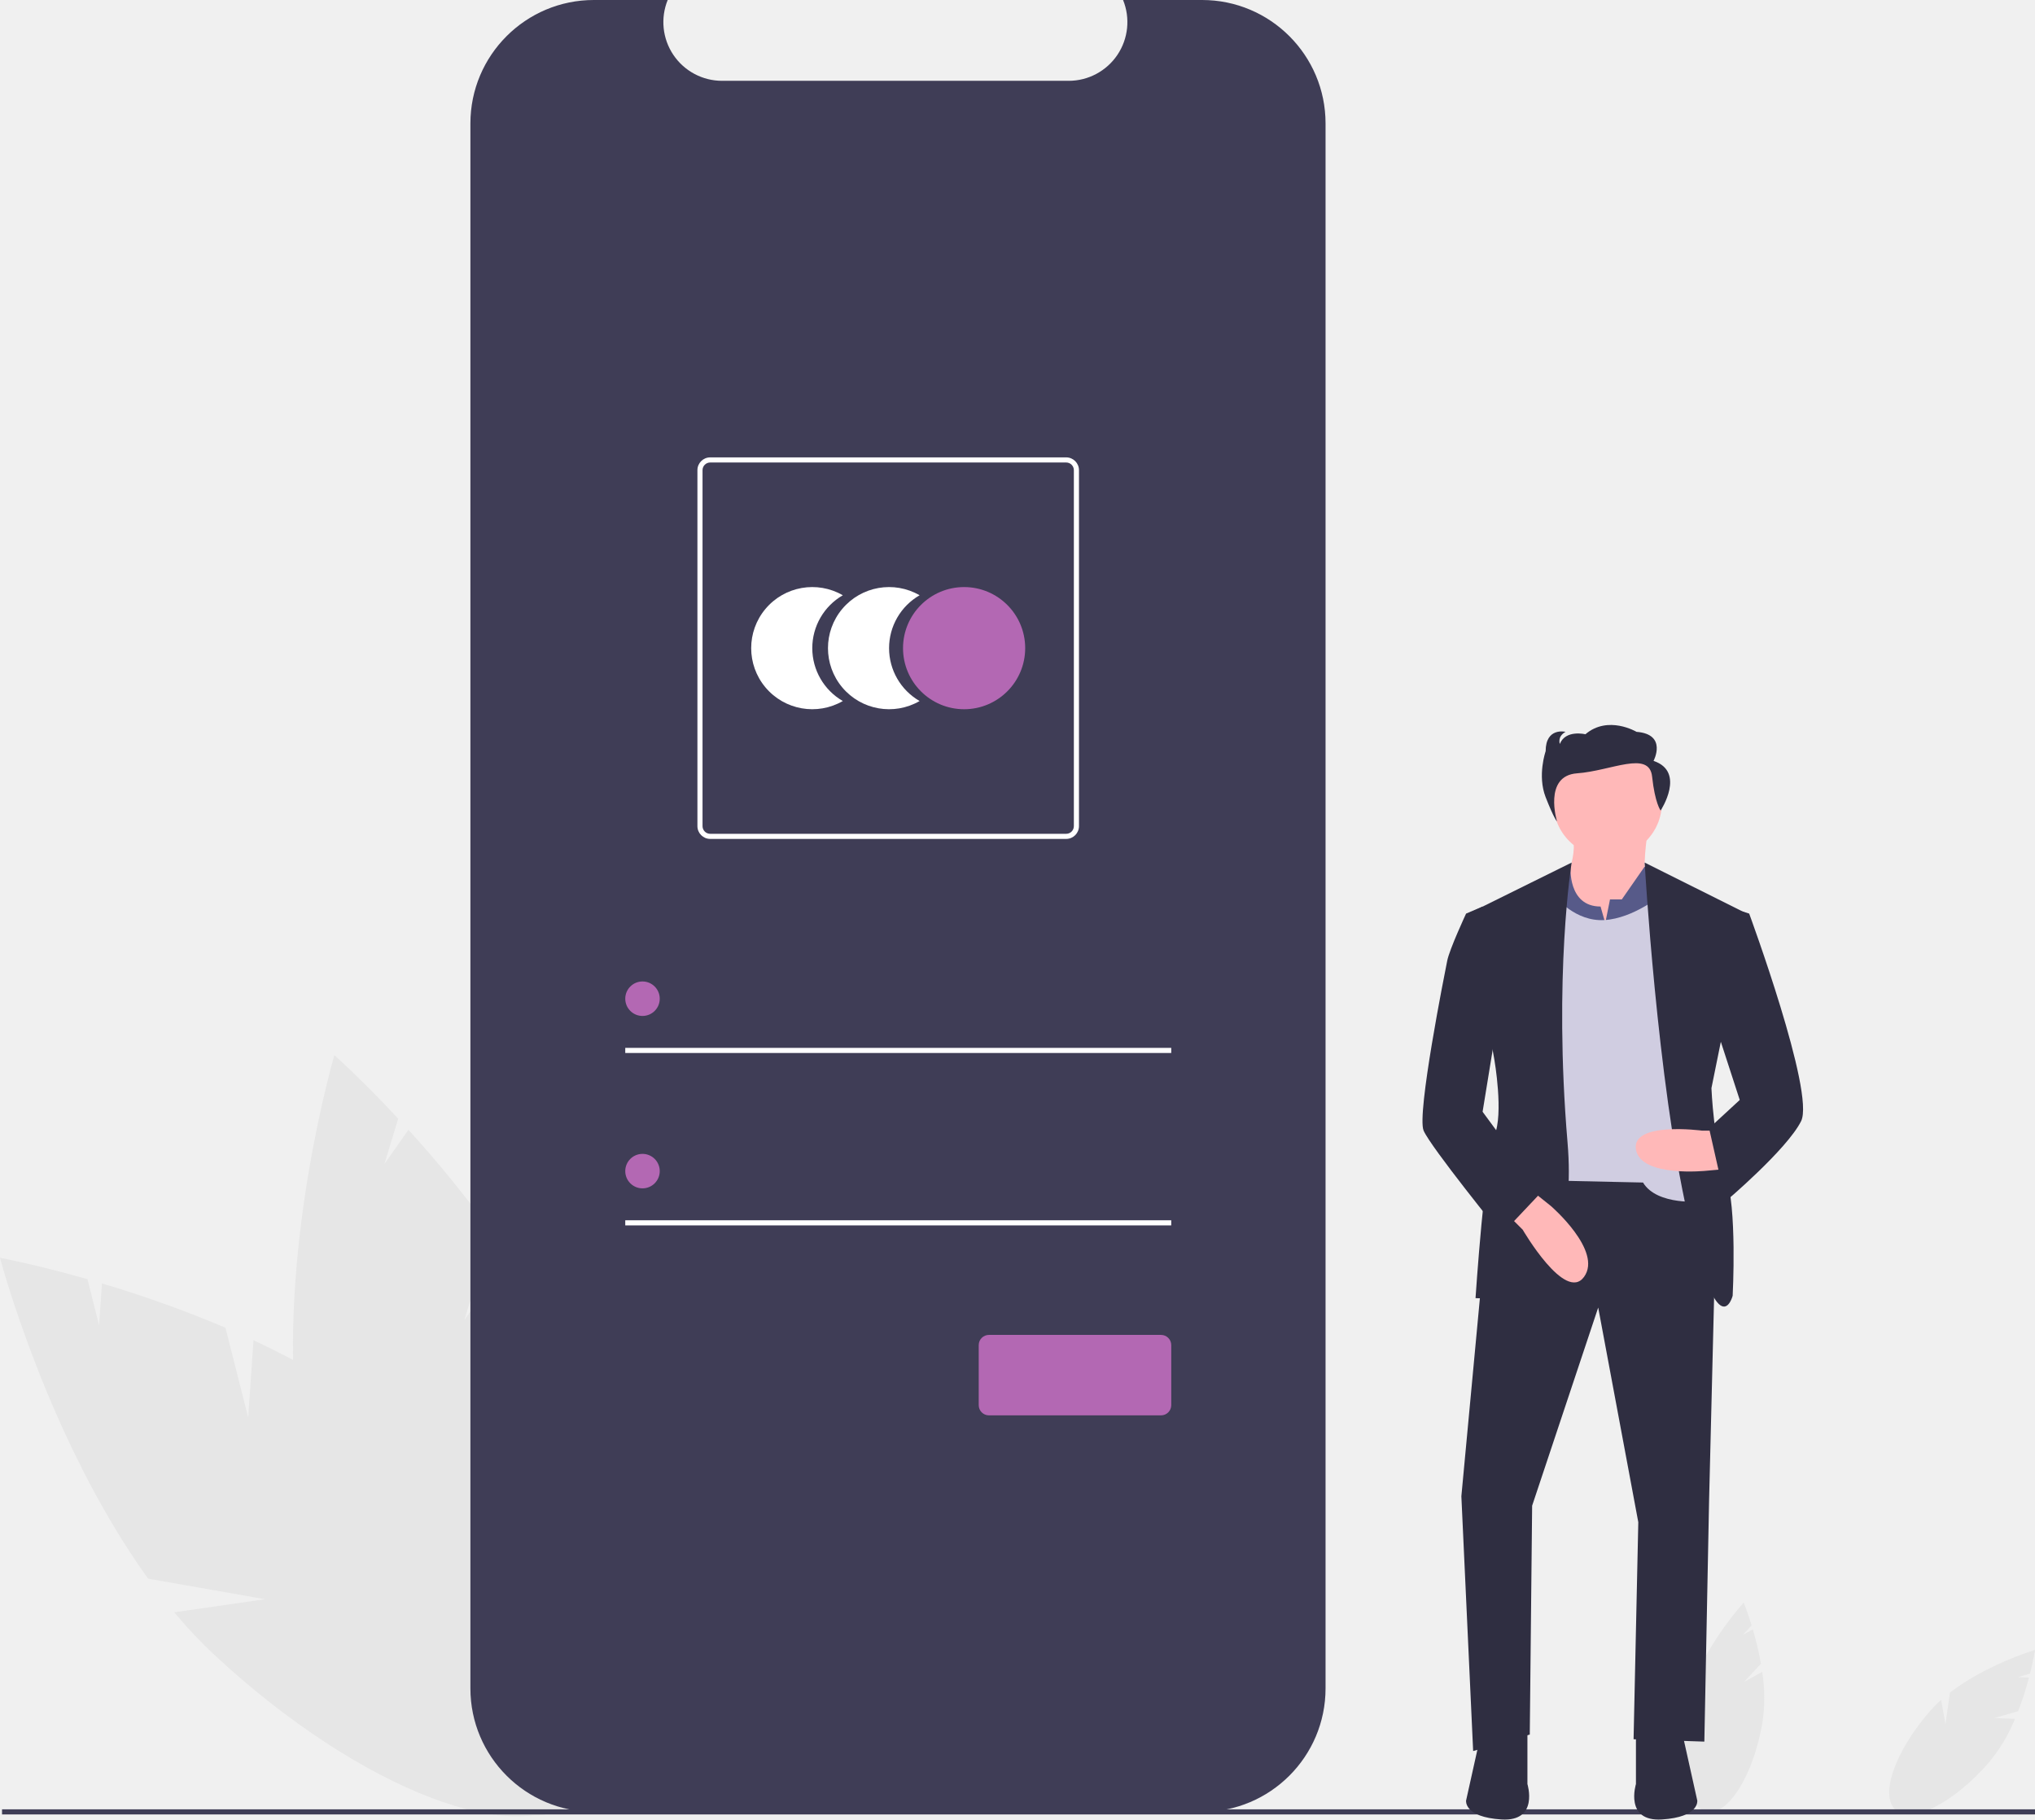
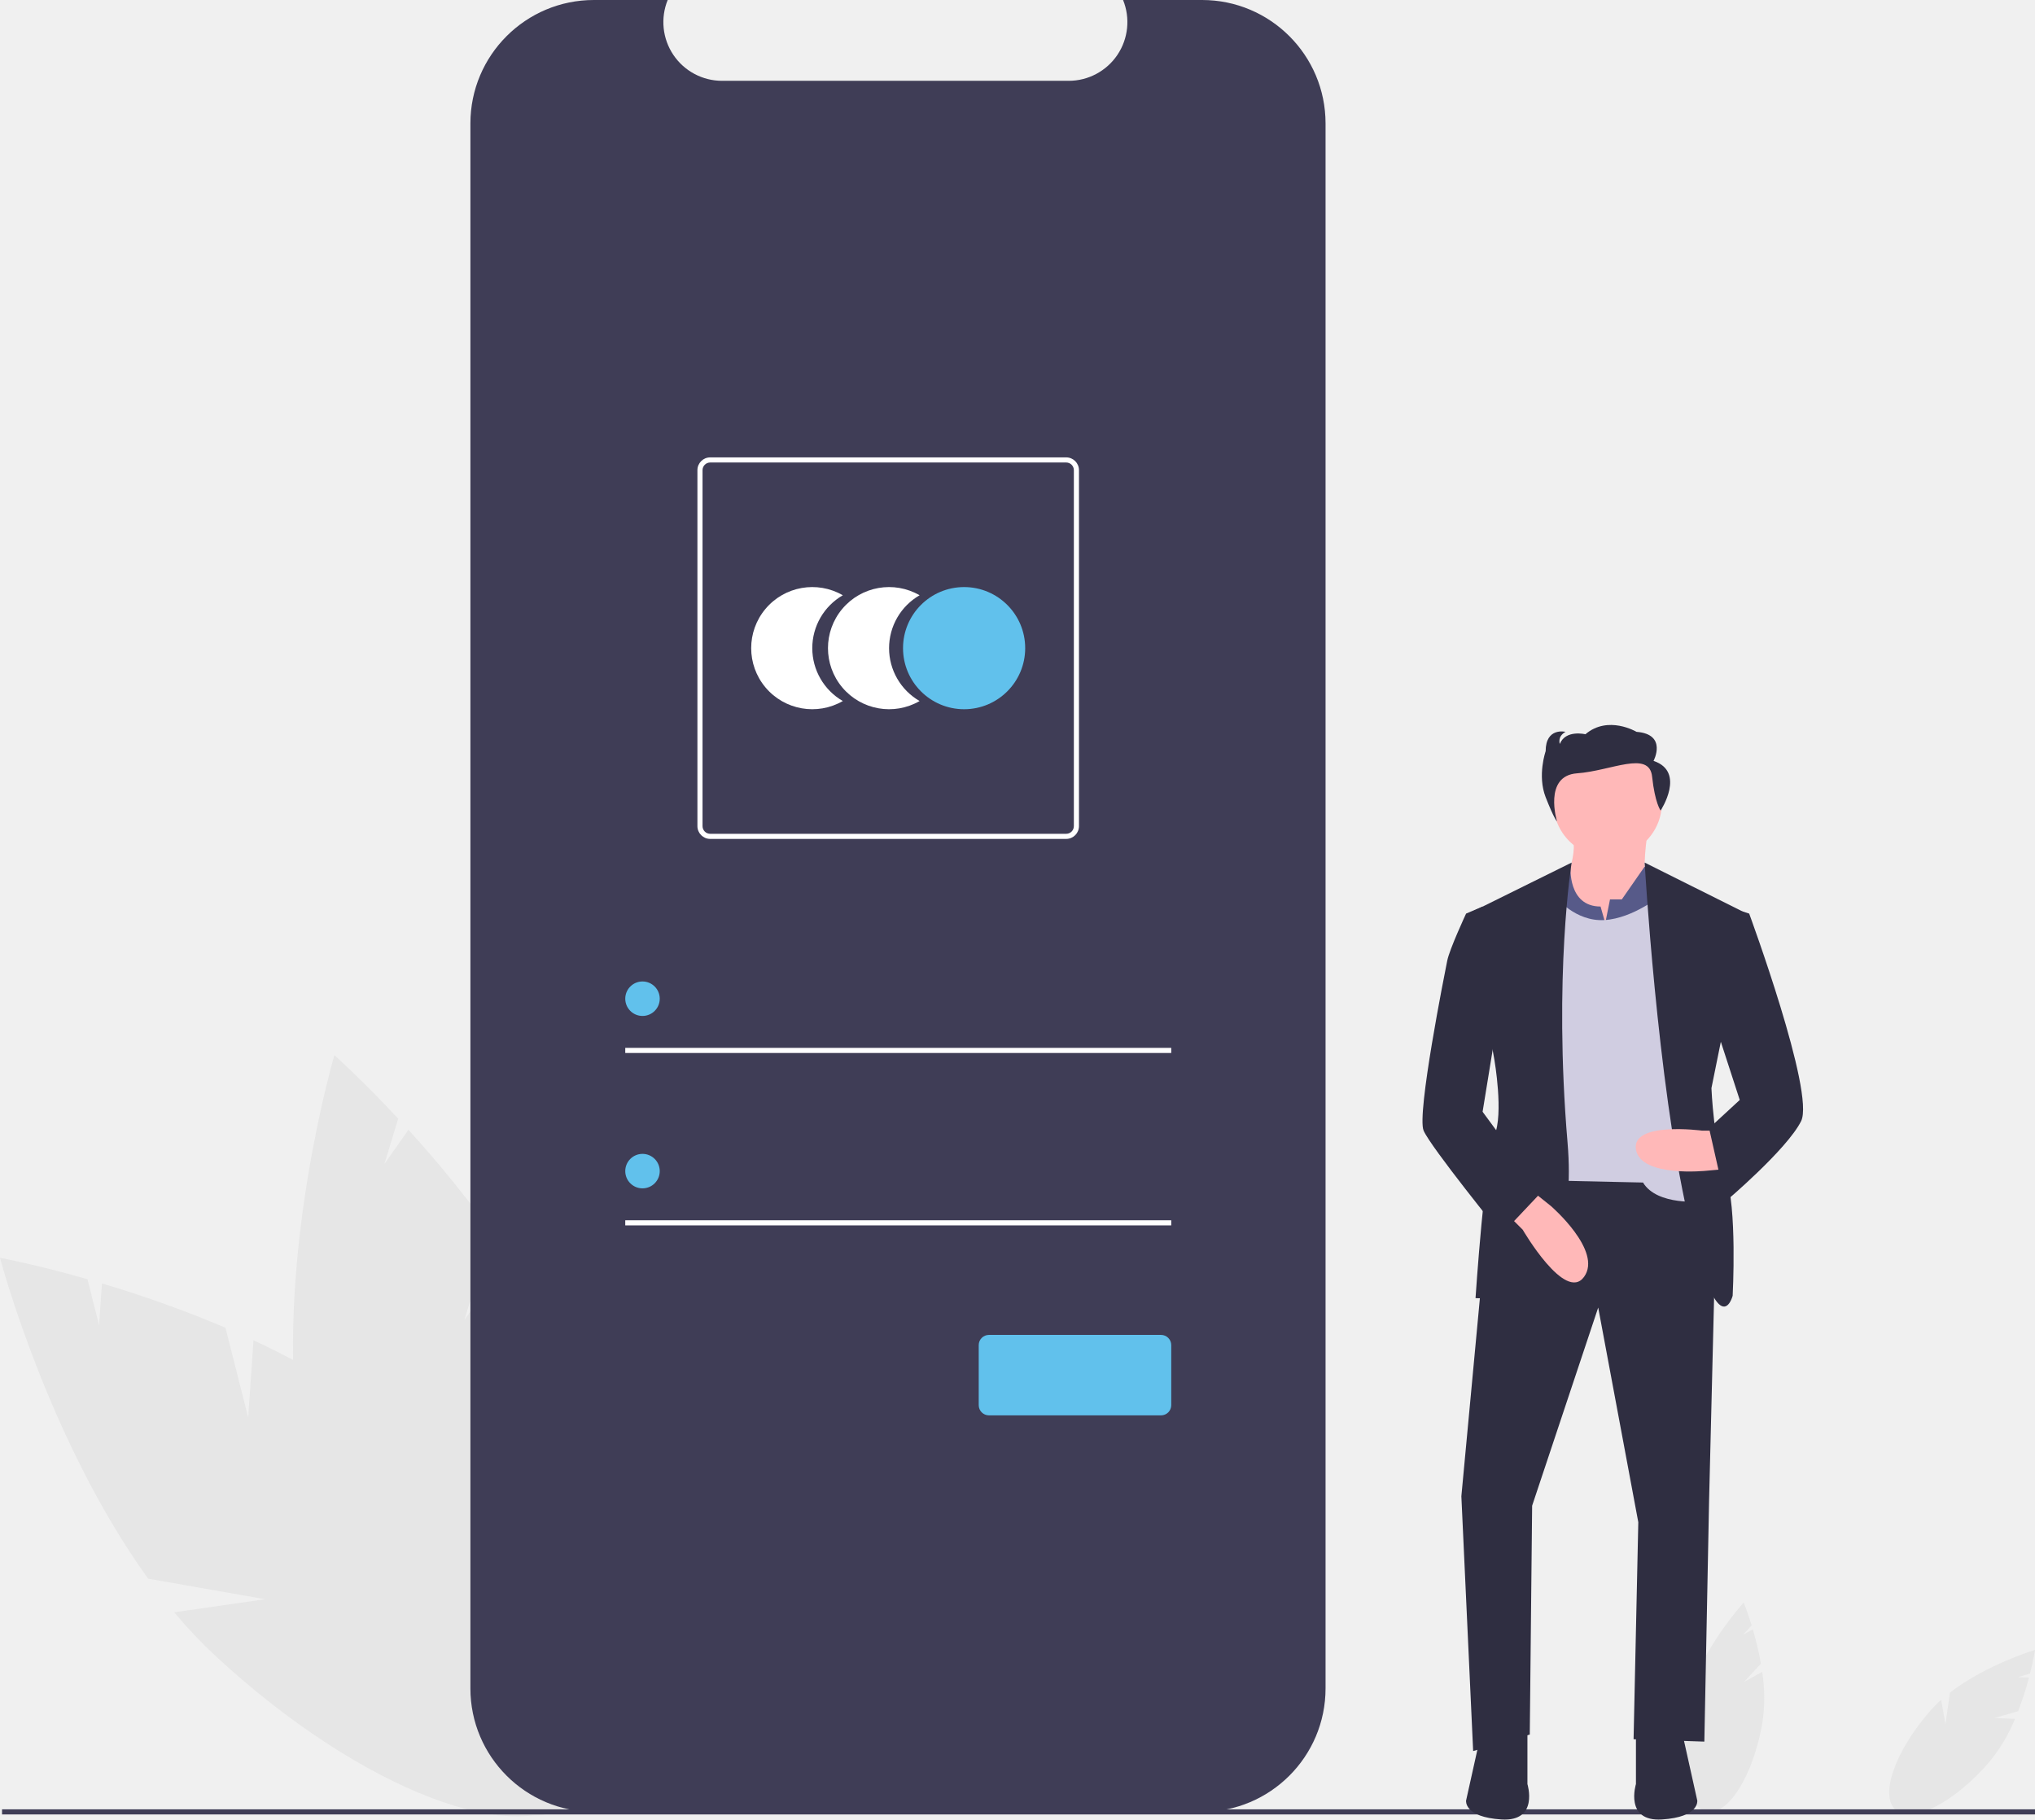
<svg xmlns="http://www.w3.org/2000/svg" id="a9a7ffe7-bffb-40a8-a3c8-a3664a9c484c" data-name="Layer 1" width="796" height="711.771" viewBox="0 0 796 711.771">
  <path d="M299.079,648.561l-8.89-35.065a455.323,455.323,0,0,0-48.307-17.331L240.759,612.461l-4.552-17.953C215.849,588.695,202,586.134,202,586.134s18.707,71.138,57.945,125.525l45.72,8.031-35.519,5.121a184.211,184.211,0,0,0,15.888,16.837c57.079,52.982,120.655,77.29,142,54.294s-7.623-84.588-64.702-137.57c-17.695-16.425-39.924-29.606-62.175-39.979Z" transform="translate(-202 -94.11445)" fill="#e6e6e6" />
  <path d="M383.632,610.481l10.515-34.612a455.32,455.32,0,0,0-32.395-39.806l-9.384,13.37L357.751,531.711c-14.422-15.499-24.954-24.85-24.954-24.85s-20.757,70.568-15.281,137.406L352.504,674.775l-33.053-13.976a184.213,184.213,0,0,0,4.898,22.626c21.476,74.859,63.335,128.53,93.494,119.878s37.198-76.352,15.722-151.211c-6.658-23.207-18.874-45.981-32.559-66.362Z" transform="translate(-202 -94.11445)" fill="#e6e6e6" />
  <path d="M884.18,752.056l6.615-7.145a122.562,122.562,0,0,0-3.164-13.447l-3.844,2.134,3.387-3.658c-1.67-5.449-3.121-8.951-3.121-8.951s-13.323,14.647-19.855,31.475l4.885,11.501-6.36-7.27a49.586,49.586,0,0,0-1.474,6.054c-3.601,20.651.224,38.568,8.544,40.019s17.984-14.114,21.585-34.765a65.281,65.281,0,0,0-.082-19.897Z" transform="translate(-202 -94.11445)" fill="#e6e6e6" />
  <path d="M982.049,766.186l9.356-2.697a122.558,122.558,0,0,0,4.242-13.147l-4.394-.16,4.79-1.381C997.432,743.274,998,739.525,998,739.525s-18.976,5.652-33.266,16.681l-1.763,12.37-1.687-9.511a49.586,49.586,0,0,0-4.392,4.421c-13.757,15.817-19.744,33.132-13.372,38.675s22.691-2.787,36.448-18.603a65.281,65.281,0,0,0,10.215-17.075Z" transform="translate(-202 -94.11445)" fill="#e6e6e6" />
  <path d="M720.497,142.406V754.57a48.301,48.301,0,0,1-48.292,48.292H434.312A48.306,48.306,0,0,1,386,754.57V142.406a48.306,48.306,0,0,1,48.312-48.292H463.17a22.966,22.966,0,0,0,21.246,31.617h135.631A22.966,22.966,0,0,0,641.293,94.114H672.205A48.301,48.301,0,0,1,720.497,142.406Z" transform="translate(-202 -94.11445)" fill="#3f3d56" />
  <path d="M519.728,347.655a23.877,23.877,0,0,1,11.946-20.688,23.892,23.892,0,1,0,0,41.376A23.877,23.877,0,0,1,519.728,347.655Z" transform="translate(-202 -94.11445)" fill="#fff" />
  <path d="M549.764,347.655a23.877,23.877,0,0,1,11.946-20.688,23.892,23.892,0,1,0,0,41.376A23.877,23.877,0,0,1,549.764,347.655Z" transform="translate(-202 -94.11445)" fill="#fff" />
-   <circle cx="377.117" cy="253.541" r="23.892" fill="#b368b3" />
+   <circle cx="377.117" cy="253.541" r="23.892" fill="#61c1ec" />
  <rect x="244.574" y="409.904" width="213.564" height="2" fill="#fff" />
-   <circle cx="251.319" cy="390.671" r="6.744" fill="#b368b3" />
+   <circle cx="251.319" cy="390.671" r="6.744" fill="#61c1ec" />
  <rect x="244.574" y="477.345" width="213.564" height="2" fill="#fff" />
-   <circle cx="251.319" cy="458.113" r="6.744" fill="#b368b3" />
+   <circle cx="251.319" cy="458.113" r="6.744" fill="#61c1ec" />
  <path d="M619.046,422.279H479.799a5.006,5.006,0,0,1-5-5V278.032a5.006,5.006,0,0,1,5-5H619.046a5.006,5.006,0,0,1,5,5V417.279A5.006,5.006,0,0,1,619.046,422.279ZM479.799,275.032a3.003,3.003,0,0,0-3,3V417.279a3.003,3.003,0,0,0,3,3H619.046a3.003,3.003,0,0,0,3-3V278.032a3.003,3.003,0,0,0-3-3Z" transform="translate(-202 -94.11445)" fill="#fff" />
-   <rect x="382.83" y="522.182" width="75.31" height="31.473" rx="4" fill="#b368b3" />
+   <rect x="382.83" y="522.182" width="75.31" height="31.473" rx="4" fill="#61c1ec" />
  <rect x="0.795" y="707.767" width="795.205" height="2" fill="#3f3d56" />
  <path d="M846.521,419.196s-2.768,17.533,0,20.301-17.533,25.838-17.533,25.838l-16.61-23.07s7.382-11.996,4.614-22.147Z" transform="translate(-202 -94.11445)" fill="#ffb8b8" />
  <polygon points="583.621 457.039 571.62 585.306 576.23 684.967 598.377 678.508 599.304 588.998 625.145 511.485 640.829 595.459 638.98 680.355 666.664 681.279 668.513 587.155 671.756 455.695 583.621 457.039" fill="#2f2e41" />
  <path d="M841.907,771.701v20.301S837.293,806.767,852.058,805.844s13.842-7.382,13.842-7.382l-5.537-24.915Z" transform="translate(-202 -94.11445)" fill="#2f2e41" />
  <path d="M799.459,771.701v20.301s4.614,14.765-10.151,13.842-13.842-7.382-13.842-7.382l5.537-24.915Z" transform="translate(-202 -94.11445)" fill="#2f2e41" />
  <circle cx="628.833" cy="314.008" r="21.224" fill="#ffb8b8" />
  <path d="M829.911,455.185l1.846-9.228h4.614l8.922-12.834,7.688,7.298,1.846,43.371H804.995l4.614-46.139,6.719-4.529s-1.183,15.603,11.736,15.603Z" transform="translate(-202 -94.11445)" fill="#575a89" />
  <path d="M810.532,445.034s7.642,9.674,19.047,8.99,22.479-9.913,22.479-9.913L867.745,564.074s-17.533,1.846-23.07-7.382l-42.448-.923.923-111.657Z" transform="translate(-202 -94.11445)" fill="#d0cde1" />
  <path d="M816.762,431.531l-40.373,19.963,10.151,57.213s3.691,21.224,0,29.529-7.382,63.672-7.382,63.672,41.525,4.614,35.989-60.904S816.762,431.531,816.762,431.531Z" transform="translate(-202 -94.11445)" fill="#2f2e41" />
  <path d="M792.076,569.61l5.537,5.537s16.61,28.606,23.992,18.456-12.919-27.684-12.919-27.684l-9.228-7.382Z" transform="translate(-202 -94.11445)" fill="#ffb8b8" />
  <path d="M845.314,431.531l39.964,19.963-13.842,68.286s.923,22.147,5.537,34.143,2.768,47.062,2.768,47.062-5.537,21.224-17.533-31.375S845.314,431.531,845.314,431.531Z" transform="translate(-202 -94.11445)" fill="#2f2e41" />
  <path d="M876.05,536.39H867.745s-27.684-3.691-25.838,7.382,27.684,8.305,27.684,8.305l10.151-.923Z" transform="translate(-202 -94.11445)" fill="#ffb8b8" />
  <path d="M781.926,448.725l-6.46,2.768s-6.46,13.842-7.382,18.456S756.088,529.93,758.856,536.39s30.452,40.603,30.452,40.603l15.687-16.61L781.926,529.008l6.46-39.68Z" transform="translate(-202 -94.11445)" fill="#2f2e41" />
  <path d="M871.436,449.648l12.21,1.03,2.555.815s25.838,70.132,20.301,81.205-29.529,31.375-29.529,31.375l-6.46-28.606,11.996-11.073-11.996-36.912Z" transform="translate(-202 -94.11445)" fill="#2f2e41" />
  <path d="M848.79,391.757s5.553-10.419-6.663-11.366c0,0-11.105-6.63-19.989.947,0,0-7.774-1.894-9.995,3.789,0,0-1.111-2.842,2.221-4.736,0,0-7.774-1.894-7.774,7.578,0,0-3.332,9.472,0,17.997s4.442,9.472,4.442,9.472-5.475-17.873,7.851-18.82,28.24-9.122,29.35,1.297,3.332,13.261,3.332,13.261S861.561,396.019,848.79,391.757Z" transform="translate(-202 -94.11445)" fill="#2f2e41" />
</svg>
